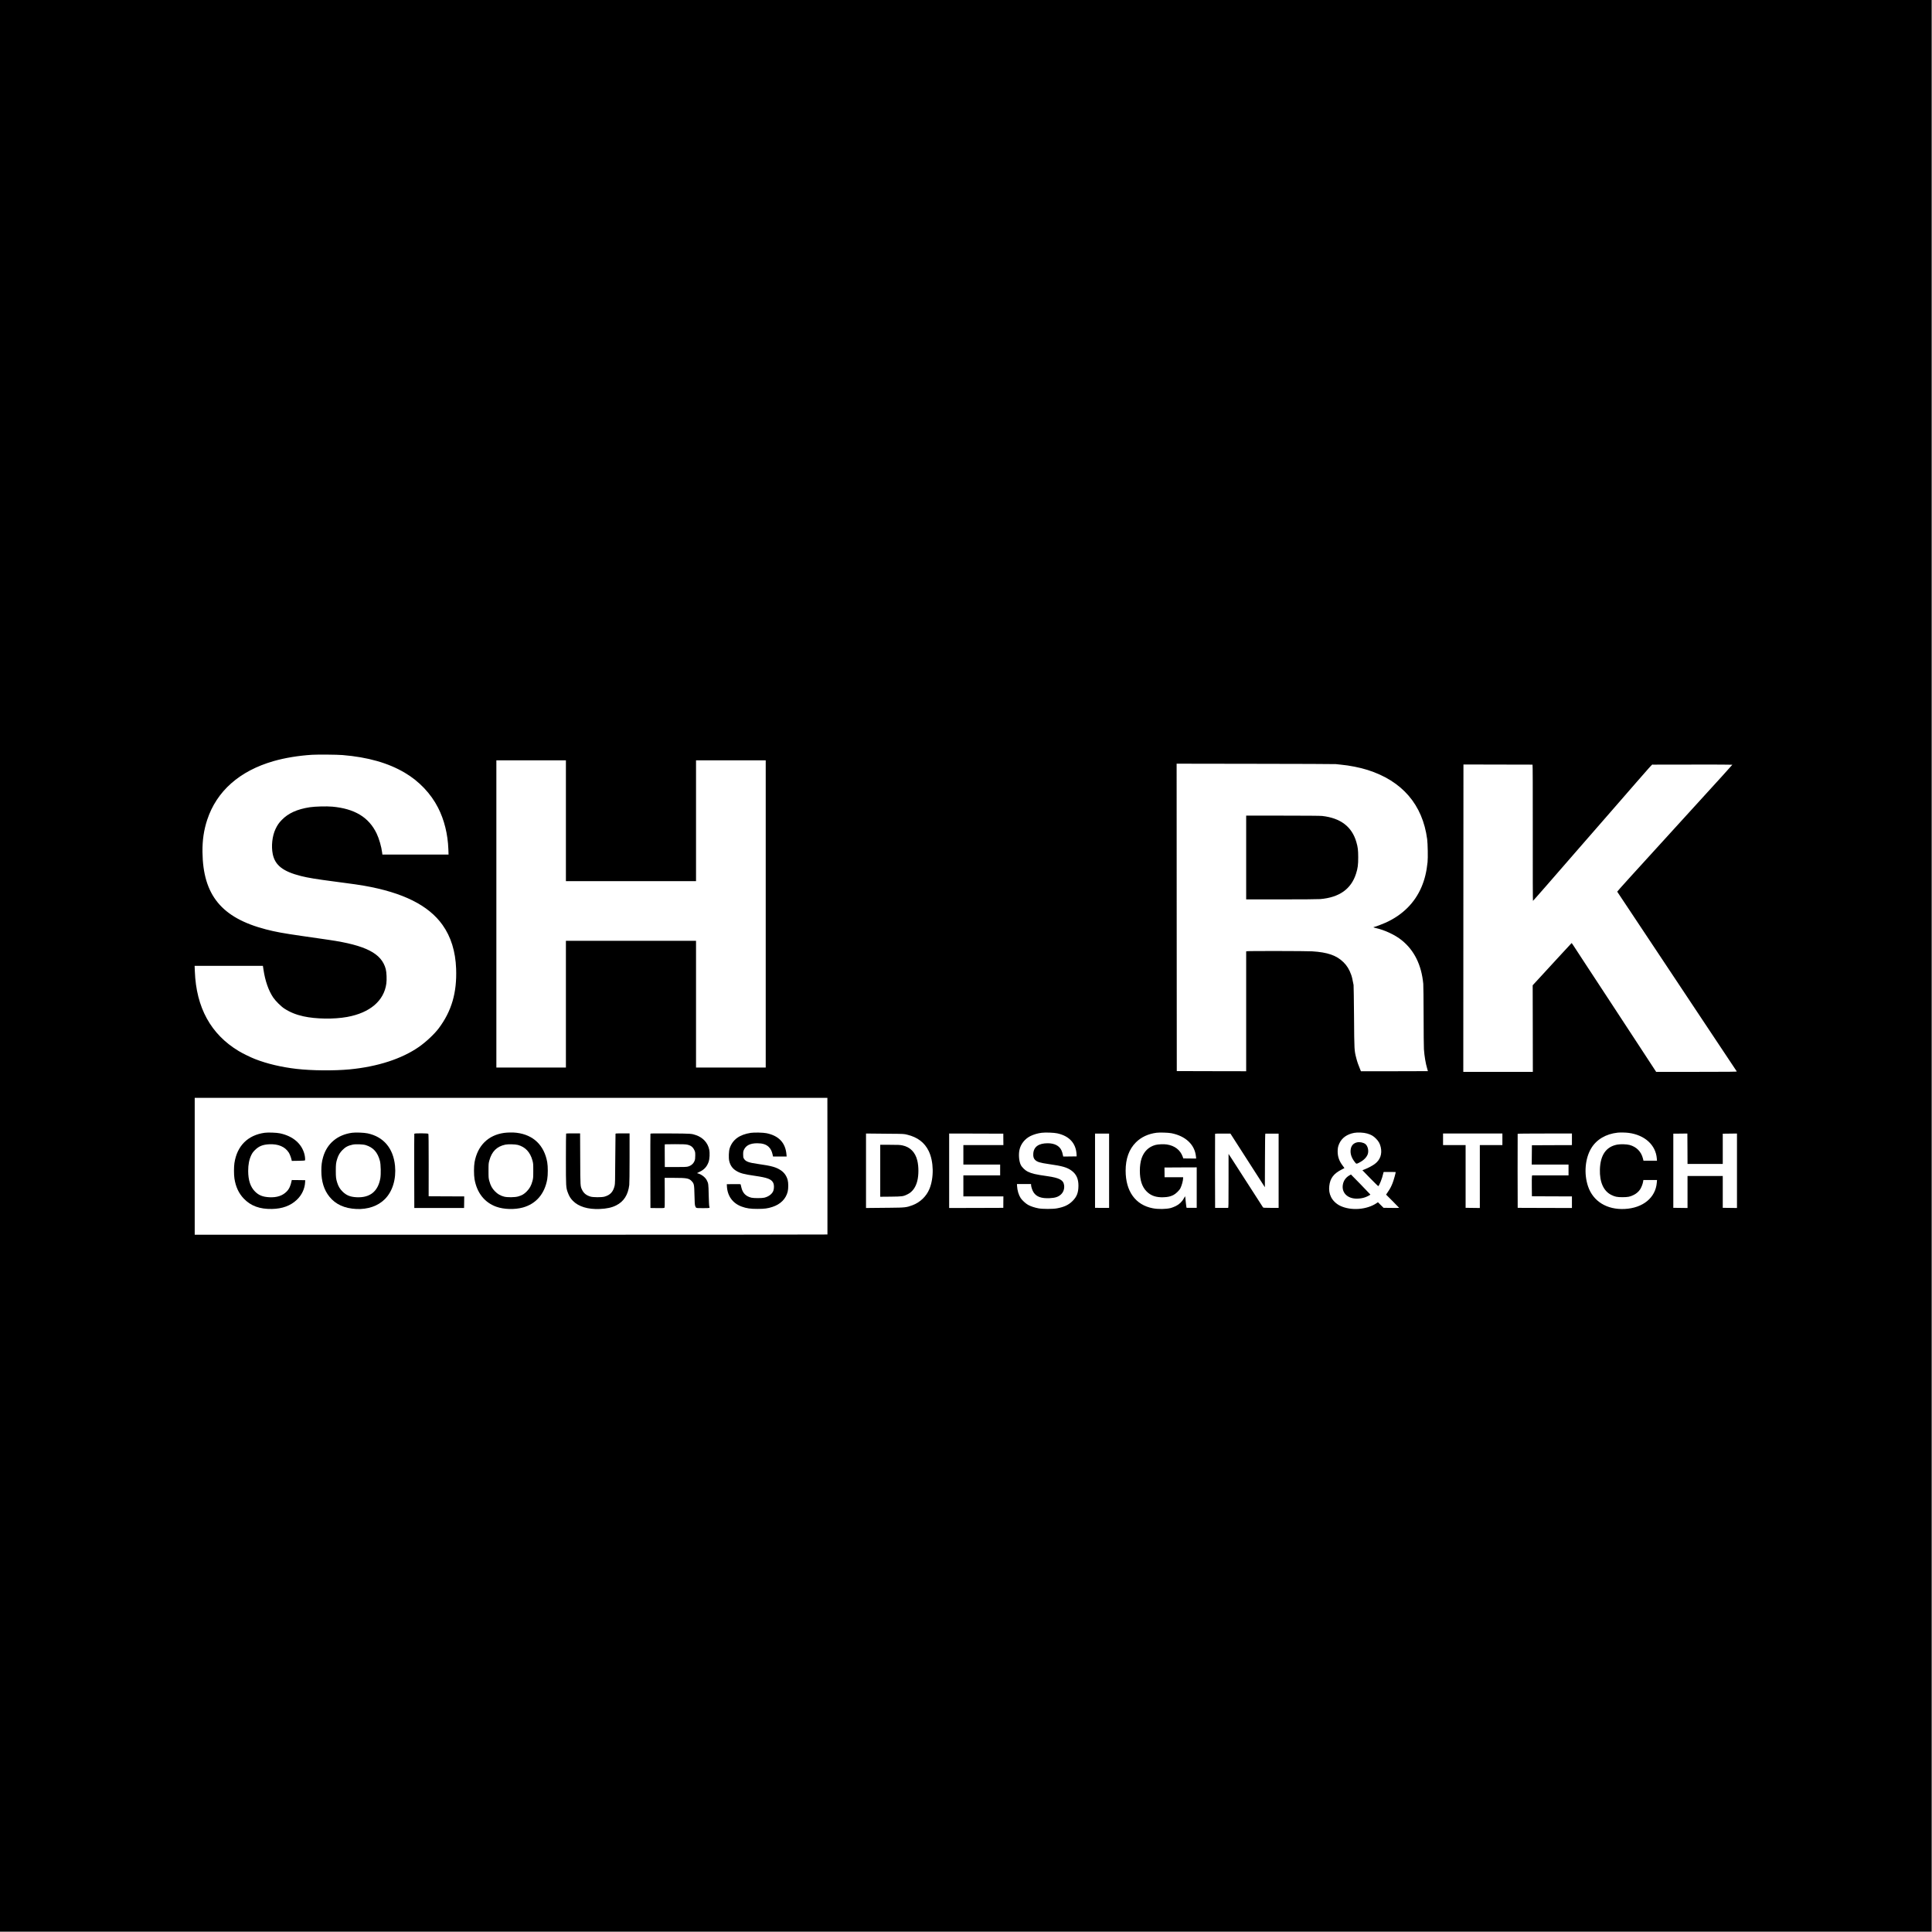
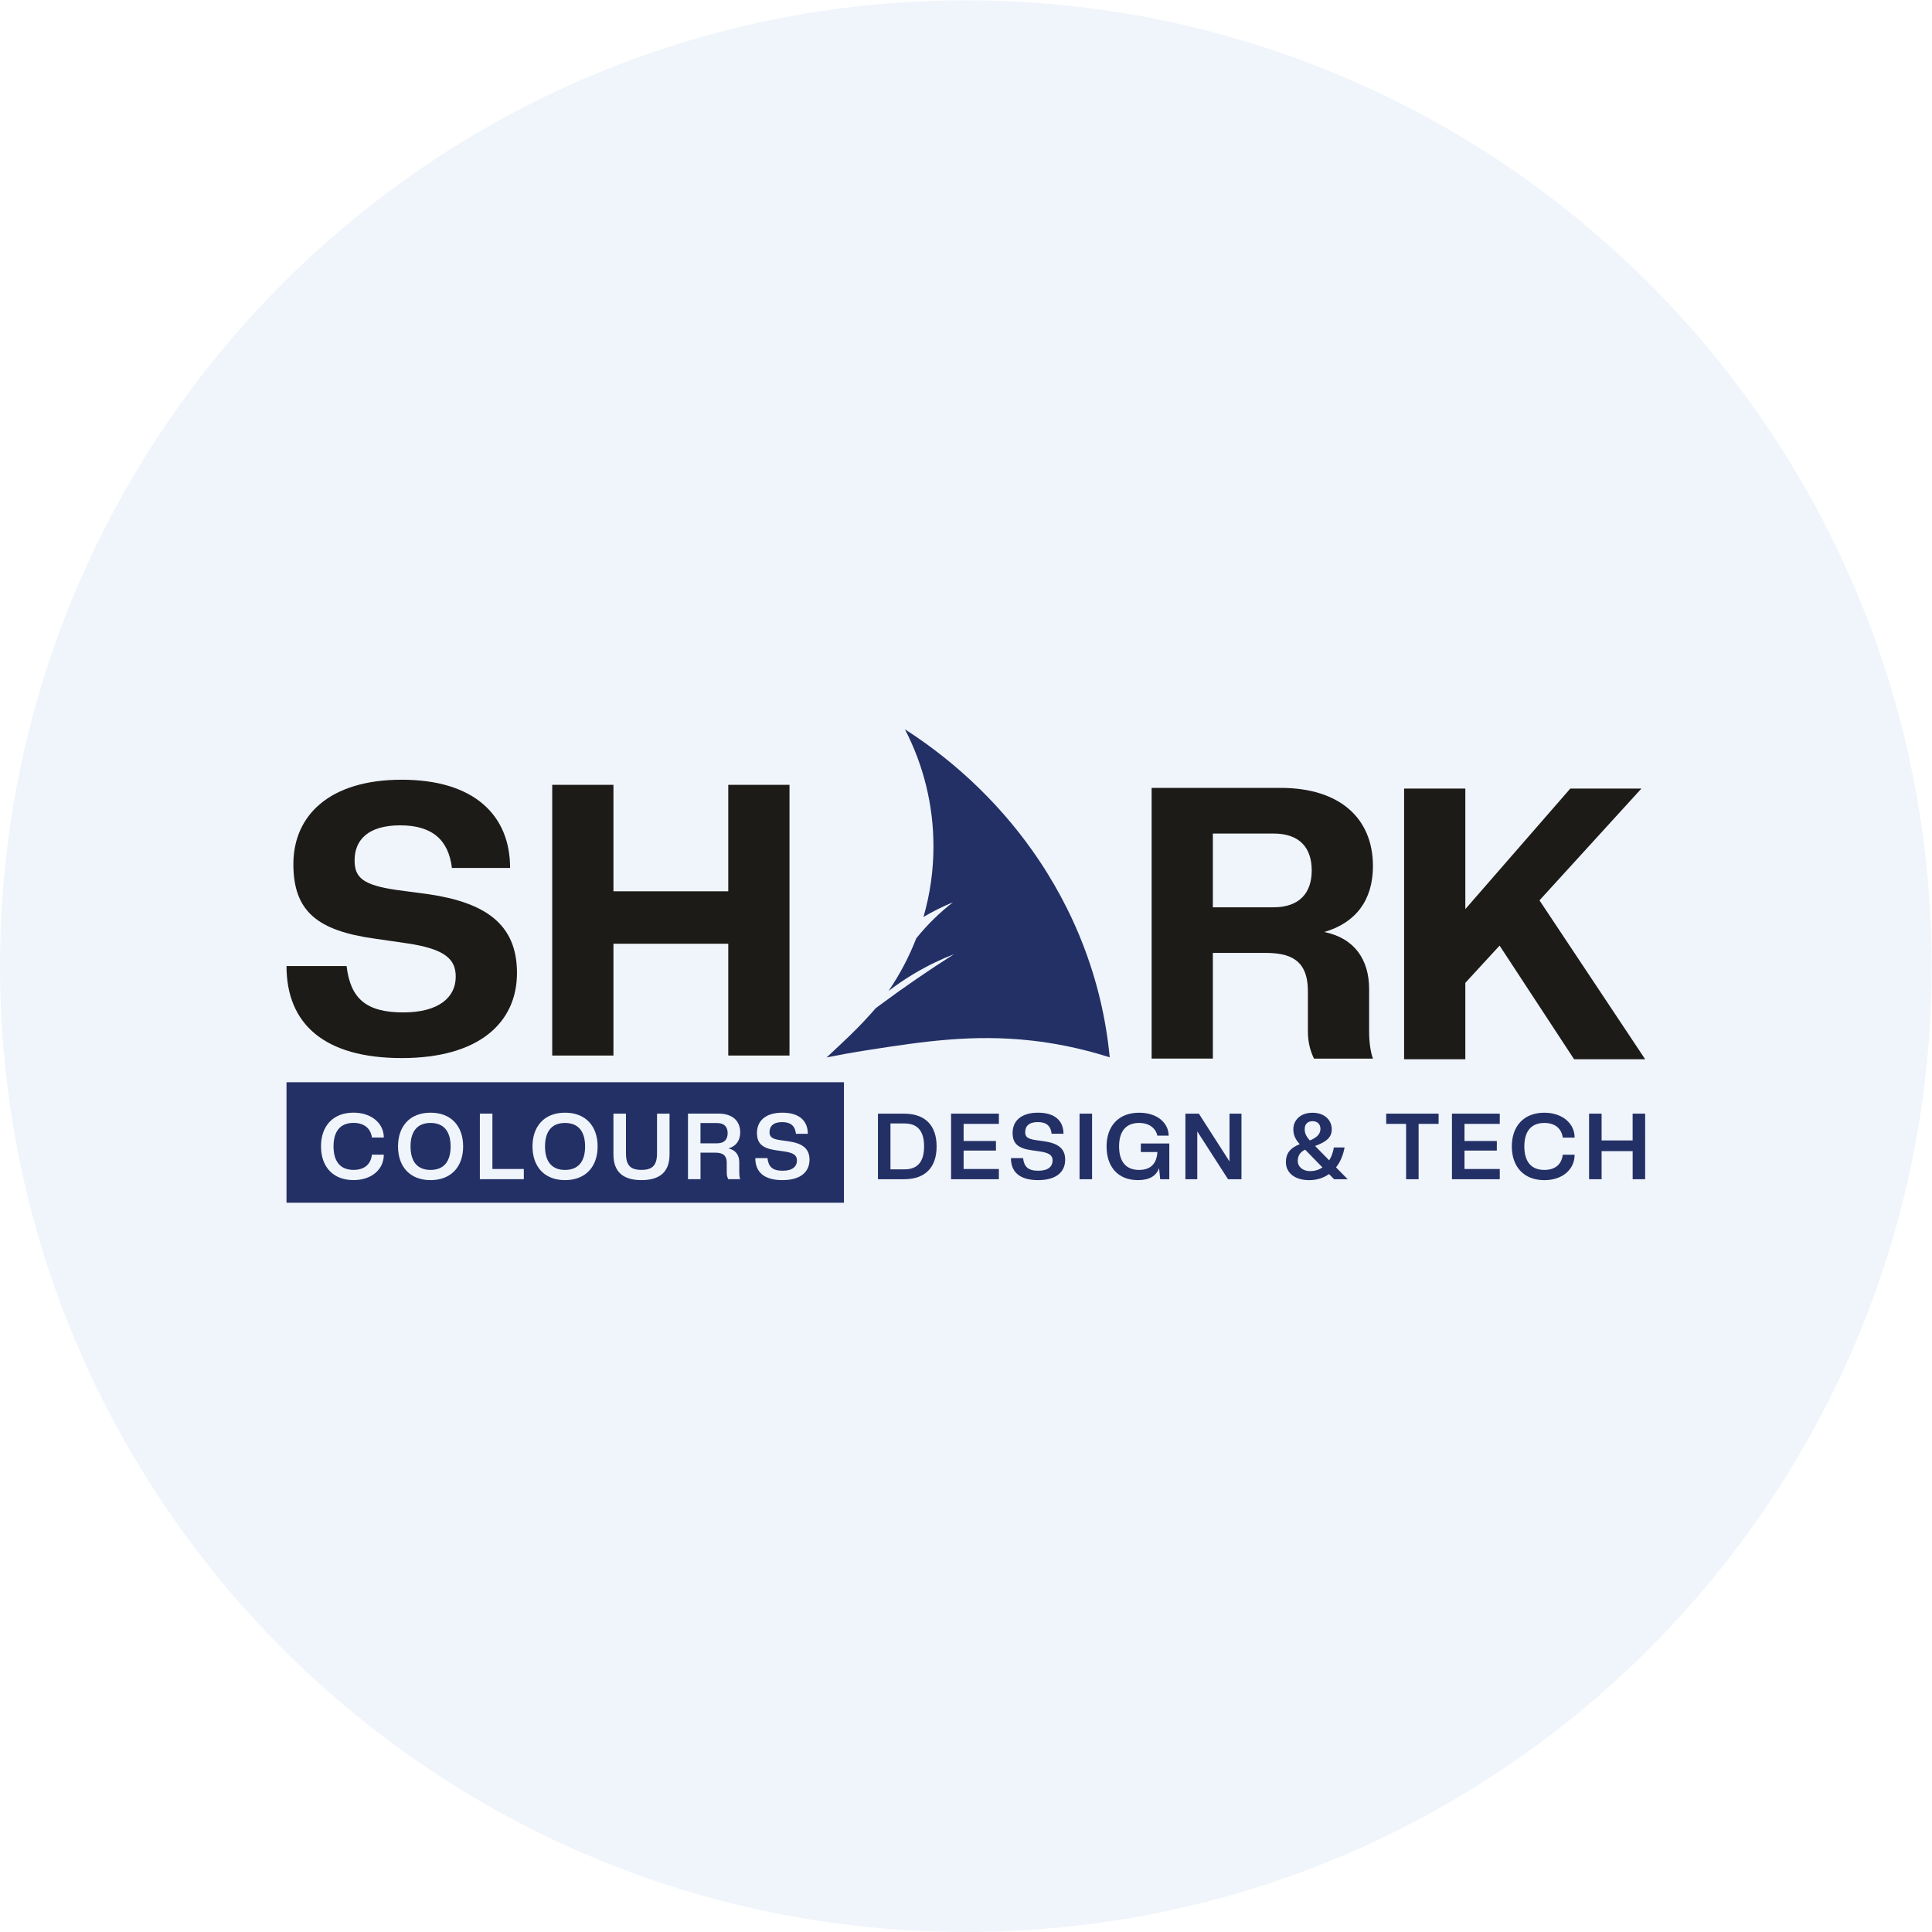
- <svg xmlns="http://www.w3.org/2000/svg" version="1.0" width="6250pt" height="6251pt" viewBox="0 0 6250 6251" preserveAspectRatio="xMidYMid meet">
-   <g transform="translate(0,6251) scale(0.1,-0.1)" fill="#000000" stroke="none">
-     <path d="M0 31260 l0 -31250 31250 0 31250 0 0 31250 0 31250 -31250 0 -31250 0 0 -31250z m11085 6820 c813 -67 1476 -255 2010 -571 464 -273 845 -674 1079 -1133 200 -391 315 -855 333 -1343 l6 -173 -1070 0 -1071 0 -7 58 c-23 192 -99 458 -179 624 -253 526 -710 803 -1435 869 -185 16 -555 7 -726 -19 -410 -63 -699 -194 -909 -412 -96 -100 -140 -164 -202 -294 -106 -224 -142 -553 -89 -811 75 -363 333 -563 917 -710 223 -56 482 -99 1101 -180 671 -89 736 -98 927 -131 1266 -221 2094 -633 2547 -1269 274 -384 421 -859 441 -1420 28 -773 -146 -1369 -562 -1925 -139 -186 -412 -442 -641 -602 -558 -388 -1339 -641 -2245 -728 -499 -47 -1223 -41 -1715 16 -489 56 -958 167 -1345 319 -139 54 -405 184 -528 259 -900 542 -1374 1404 -1418 2579 l-7 177 1105 0 1104 0 18 -117 c54 -369 165 -686 318 -911 74 -109 254 -288 359 -355 181 -118 378 -198 619 -251 401 -88 984 -97 1410 -20 737 133 1195 522 1270 1081 18 130 8 364 -19 468 -134 508 -643 770 -1836 945 -115 17 -255 37 -310 45 -55 8 -305 44 -555 80 -642 93 -859 133 -1180 216 -1431 373 -2033 1109 -2049 2504 -4 381 44 708 153 1040 306 928 1048 1584 2151 1900 368 105 807 177 1245 204 184 11 814 6 985 -9z m7225 -2125 l0 -1955 2105 0 2105 0 0 1955 0 1955 1128 0 1127 0 0 -4970 0 -4970 -1127 0 -1128 0 0 2050 0 2050 -2105 0 -2105 0 0 -2050 0 -2050 -1125 0 -1125 0 0 4970 0 4970 1125 0 1125 0 0 -1955z m24910 1832 c19 -3 91 -11 160 -17 277 -25 621 -93 869 -172 1119 -355 1779 -1122 1927 -2239 19 -147 28 -608 13 -744 -32 -312 -94 -565 -196 -804 -218 -512 -612 -905 -1158 -1153 -103 -47 -345 -138 -367 -138 -7 0 -19 -4 -27 -9 -9 -6 13 -14 65 -26 295 -65 631 -222 849 -398 403 -325 637 -798 695 -1408 5 -56 10 -524 11 -1048 1 -520 5 -1000 10 -1066 16 -228 56 -464 105 -628 13 -44 24 -82 24 -84 0 -2 -488 -3 -1083 -3 l-1084 0 -18 43 c-68 164 -101 259 -130 372 -68 265 -67 247 -75 1345 -5 547 -11 1011 -15 1030 -39 204 -51 256 -77 330 -61 173 -137 297 -249 407 -226 222 -514 322 -1019 353 -179 11 -2050 14 -2102 3 l-28 -5 0 -1939 0 -1939 -1122 2 -1123 3 -3 4973 -2 4973 2557 -4 c1407 -2 2574 -6 2593 -10z m6365 -17 c7 0 9 -740 8 -2206 -2 -1321 1 -2204 6 -2202 5 2 213 237 462 523 249 286 707 813 1018 1170 312 358 794 911 1072 1230 1434 1648 1288 1485 1328 1485 20 0 606 1 1304 2 697 2 1267 -1 1267 -5 0 -7 -330 -370 -1586 -1747 -1677 -1838 -2143 -2353 -2139 -2360 3 -4 262 -394 576 -866 315 -473 721 -1084 904 -1359 183 -275 793 -1193 1356 -2040 564 -847 1028 -1546 1033 -1552 6 -10 -257 -13 -1301 -13 l-1308 0 -160 245 c-88 135 -245 376 -350 535 -104 159 -269 410 -365 557 -186 284 -333 508 -503 768 -58 88 -275 419 -482 735 -208 316 -396 604 -420 640 -145 221 -358 546 -400 612 -28 43 -53 77 -56 75 -3 -1 -187 -200 -409 -442 -222 -242 -504 -549 -627 -682 l-223 -242 3 -1401 2 -1400 -1125 0 -1125 0 2 4972 c2 2735 3 4973 3 4973 19 0 2228 -5 2235 -5z m-22813 -12987 c2 -1215 2 -2211 0 -2215 -2 -5 -4609 -8 -10238 -8 l-10234 0 0 2215 0 2215 10235 0 10235 0 2 -2207z m7433 1058 c390 -83 609 -322 627 -681 l3 -65 -217 -3 -218 -2 -5 27 c-20 93 -29 123 -50 170 -69 152 -225 233 -449 233 -291 -1 -450 -115 -464 -335 -6 -95 10 -154 55 -200 68 -70 158 -98 453 -140 438 -62 586 -105 734 -214 151 -112 220 -264 219 -486 -1 -223 -52 -356 -192 -495 -127 -126 -269 -193 -502 -236 -131 -25 -465 -25 -599 0 -121 22 -257 67 -338 113 -77 43 -193 150 -238 219 -66 103 -109 246 -117 392 l-3 62 228 0 228 0 0 -27 c0 -59 43 -186 84 -246 94 -140 251 -196 516 -184 179 8 281 41 367 120 80 74 118 185 102 300 -22 167 -151 236 -540 292 -384 54 -502 82 -639 148 -82 40 -187 142 -223 217 -56 115 -75 326 -43 481 40 192 173 360 356 452 103 51 239 91 365 106 122 15 393 5 500 -18z m3694 4 c461 -90 759 -371 796 -753 l7 -67 -208 2 -208 2 -21 59 c-77 214 -256 352 -508 392 -96 16 -289 8 -372 -15 -219 -59 -373 -210 -450 -437 -35 -106 -55 -249 -55 -395 0 -308 71 -524 220 -673 138 -139 310 -197 550 -187 140 6 215 23 310 69 79 38 196 150 232 223 45 90 88 249 88 327 l0 28 -300 0 -300 0 -1 125 c0 69 -1 140 -2 158 l-1 32 522 3 522 2 0 -655 0 -655 -160 0 c-88 0 -163 0 -167 0 -5 0 -16 75 -25 167 -9 93 -18 179 -20 193 -2 21 -10 12 -43 -50 -59 -111 -149 -197 -266 -254 -52 -24 -122 -52 -156 -61 -155 -39 -405 -43 -583 -9 -560 106 -880 548 -880 1217 0 388 111 695 332 915 169 170 401 278 670 312 105 13 377 4 477 -15z m6336 -10 c130 -38 199 -78 285 -165 85 -85 128 -162 154 -277 50 -221 -17 -411 -191 -542 -75 -56 -218 -133 -330 -176 l-72 -28 251 -259 c139 -142 256 -257 262 -255 30 10 129 257 157 395 7 34 15 62 19 62 151 3 382 1 386 -2 9 -9 -64 -272 -100 -360 -49 -121 -75 -171 -147 -277 l-62 -93 212 -212 c116 -116 211 -213 211 -216 0 -3 -114 -4 -252 -2 l-253 3 -91 90 -91 91 -39 -27 c-318 -218 -836 -256 -1184 -88 -127 61 -241 172 -295 286 -53 109 -71 223 -56 353 27 253 143 405 411 539 41 20 76 39 78 40 2 2 -22 36 -53 77 -114 148 -164 290 -165 460 0 109 13 174 55 263 82 179 247 297 479 341 112 21 309 12 421 -21z m8465 20 c518 -70 870 -391 906 -825 l6 -75 -218 0 -219 0 -17 70 c-56 224 -209 379 -433 440 -95 25 -292 31 -400 11 -358 -68 -545 -335 -560 -801 -12 -410 116 -699 365 -825 121 -61 190 -75 365 -75 180 1 242 13 360 71 87 42 161 106 211 181 42 64 87 181 98 256 l7 47 221 0 221 0 -7 -84 c-40 -487 -446 -821 -1036 -852 -578 -30 -1027 247 -1190 735 -136 405 -95 895 102 1225 171 287 477 468 858 509 86 9 264 5 360 -8z m-23885 -28 c424 -3 431 -4 538 -30 335 -82 560 -252 695 -528 164 -336 174 -868 22 -1232 -99 -237 -300 -430 -548 -523 -191 -71 -239 -77 -712 -81 -234 -2 -507 -4 -608 -6 l-182 -2 0 1205 0 1205 182 -2 c101 -2 377 -4 613 -6z m3648 -182 l2 -185 -647 0 -648 0 0 -315 0 -315 595 0 595 0 0 -175 0 -175 -595 0 -595 0 0 -340 0 -340 648 0 647 0 -2 -185 -1 -185 -876 -3 -876 -2 0 1205 0 1205 876 -2 876 -3 1 -185z m3422 -1015 l0 -1202 -228 1 -227 1 0 1200 c0 660 0 1201 0 1203 0 1 102 1 228 0 l227 -1 0 -1202z m4137 873 c116 -180 234 -364 262 -408 29 -44 184 -287 346 -539 l295 -459 3 867 c1 565 6 866 12 866 6 0 105 1 220 1 l210 0 0 -1201 0 -1201 -247 0 c-211 1 -250 3 -258 16 -5 9 -147 228 -314 488 -167 260 -329 511 -360 559 -31 48 -101 157 -156 243 -55 85 -142 219 -192 298 l-93 142 0 -872 c0 -824 -1 -873 -17 -874 -10 0 -108 0 -218 0 l-200 0 -3 1193 c-1 656 0 1198 2 1203 2 6 93 9 250 8 l247 -1 211 -329z m8588 145 l0 -188 -365 0 -365 0 0 -1017 0 -1018 -230 3 -230 3 0 1014 0 1015 -365 0 -365 0 0 188 0 187 960 0 960 0 0 -187z m2250 0 l0 -188 -647 -2 -648 -3 -3 -312 -3 -313 596 0 595 0 0 -175 0 -175 -589 0 -590 0 -6 -42 c-3 -24 -5 -176 -3 -338 l3 -295 648 -3 647 -2 0 -188 0 -187 -877 2 -878 3 -3 1192 c-1 656 0 1198 2 1203 2 7 305 10 880 10 l876 0 0 -187z m4310 -798 l570 0 0 490 0 489 230 3 230 3 0 -1205 0 -1205 -230 3 -230 3 0 514 0 515 -570 0 -570 0 0 -517 0 -518 -230 3 -230 3 0 1199 0 1200 228 2 227 3 3 -492 2 -493 570 0z" />
-     <path d="M40320 34765 l0 -1355 1138 0 c677 0 1185 4 1257 10 616 52 1000 323 1159 820 57 177 71 284 71 535 -1 237 -11 320 -60 490 -144 499 -511 778 -1110 845 -55 6 -547 10 -1272 10 l-1183 0 0 -1355z" />
-     <path d="M8565 25859 c-547 -75 -896 -424 -980 -979 -19 -122 -19 -378 0 -500 40 -266 140 -482 303 -651 225 -236 516 -343 912 -335 337 7 600 104 803 296 161 151 259 359 269 570 l3 65 -217 3 -218 2 -5 -27 c-34 -166 -80 -264 -162 -347 -134 -135 -315 -195 -557 -183 -213 11 -343 62 -466 186 -148 149 -219 363 -220 666 0 207 32 370 101 513 32 65 58 102 117 161 126 126 254 178 464 188 293 14 510 -79 633 -271 31 -50 74 -162 90 -239 l6 -28 209 3 c114 2 212 7 216 11 13 13 5 121 -15 200 -89 346 -373 589 -793 678 -109 23 -383 33 -493 18z" />
-     <path d="M11392 25859 c-473 -64 -810 -346 -937 -784 -43 -149 -58 -265 -58 -445 0 -344 87 -624 262 -840 200 -248 488 -379 871 -397 371 -17 699 96 920 317 251 250 372 647 331 1080 -56 568 -370 940 -888 1050 -115 24 -385 35 -501 19z m443 -399 c244 -77 382 -231 457 -510 30 -111 37 -432 13 -568 -76 -422 -337 -630 -765 -609 -208 10 -336 62 -460 187 -82 81 -131 164 -168 280 -41 128 -47 180 -47 390 0 210 6 262 47 390 36 115 87 199 168 281 96 97 182 143 330 174 100 22 335 13 425 -15z" />
-     <path d="M16310 25855 c-517 -72 -860 -414 -956 -950 -24 -137 -24 -412 0 -550 77 -440 325 -753 704 -889 246 -88 594 -98 859 -25 427 118 704 439 789 914 24 138 24 412 0 550 -98 550 -449 888 -991 954 -117 14 -285 12 -405 -4z m445 -389 c241 -65 399 -233 472 -502 26 -94 27 -110 27 -334 0 -221 -2 -241 -26 -331 -41 -151 -90 -240 -183 -335 -89 -91 -155 -130 -282 -166 -103 -30 -351 -33 -453 -5 -121 32 -207 82 -295 171 -93 95 -142 183 -183 335 -25 91 -26 109 -26 331 0 223 1 240 27 333 79 292 243 454 517 512 86 19 322 13 405 -9z" />
-     <path d="M24290 25856 c-365 -57 -586 -218 -680 -496 -31 -90 -39 -314 -16 -413 33 -142 103 -242 219 -315 131 -82 249 -114 617 -167 407 -59 530 -107 590 -230 26 -54 29 -160 6 -239 -32 -108 -147 -200 -296 -237 -74 -19 -346 -19 -420 0 -183 46 -284 151 -326 343 -9 40 -18 79 -20 86 -3 10 -53 12 -226 10 l-222 -3 3 -60 c14 -319 186 -558 480 -665 152 -56 282 -75 511 -74 228 0 325 13 482 64 260 84 437 261 494 495 24 96 24 288 0 374 -37 135 -109 238 -218 313 -155 105 -306 147 -743 208 -301 41 -403 80 -456 173 -21 36 -24 55 -24 137 0 82 4 103 26 151 66 141 206 209 429 209 170 0 284 -36 369 -115 61 -57 104 -139 126 -240 l17 -75 220 0 220 0 -7 78 c-34 369 -251 597 -645 677 -104 22 -401 28 -510 11z" />
-     <path d="M13405 25828 c-3 -7 -4 -551 -3 -1208 l3 -1195 805 0 805 0 3 187 2 188 -575 2 -576 3 1 1004 c0 737 -3 1007 -11 1017 -16 19 -447 21 -454 2z" />
-     <path d="M18317 25834 c-4 -4 -7 -375 -7 -824 0 -905 1 -922 64 -1092 42 -112 86 -184 160 -259 183 -189 488 -282 870 -266 229 10 390 45 533 117 245 123 384 339 423 660 6 51 10 394 10 877 l0 792 -225 1 c-175 0 -226 -2 -230 -12 -2 -7 -6 -373 -8 -813 -4 -705 -6 -808 -21 -870 -47 -199 -143 -301 -329 -353 -90 -25 -368 -24 -452 2 -132 40 -213 104 -266 208 -64 127 -63 101 -66 1010 l-4 827 -222 1 c-123 0 -226 -3 -230 -6z" />
-     <path d="M21045 25828 c-3 -7 -4 -551 -3 -1208 l3 -1195 219 -3 c156 -2 223 1 233 9 11 10 13 89 11 491 l-3 478 305 0 c415 0 487 -14 575 -112 72 -80 77 -107 85 -453 5 -245 10 -308 23 -344 28 -74 16 -70 253 -70 233 0 223 -3 203 59 -7 21 -14 169 -19 370 -7 354 -10 374 -64 477 -45 88 -165 182 -274 214 l-43 12 88 43 c149 72 233 164 288 314 36 97 46 292 21 408 -46 216 -200 385 -423 463 -145 51 -157 52 -836 56 -520 4 -638 2 -642 -9z m1189 -353 c118 -25 184 -76 233 -180 26 -55 28 -69 28 -175 -1 -94 -5 -125 -23 -170 -37 -93 -113 -158 -217 -185 -48 -12 -125 -15 -402 -15 l-343 0 -2 366 c-2 201 -1 368 1 370 2 2 151 4 330 4 247 0 343 -4 395 -15z" />
-     <path d="M43913 25550 c-121 -25 -194 -105 -211 -229 -19 -134 22 -264 124 -398 63 -82 53 -81 174 -17 127 66 222 166 255 265 37 111 -1 264 -80 325 -62 47 -179 71 -262 54z" />
-     <path d="M43645 24472 c-109 -70 -173 -163 -196 -288 -48 -258 143 -455 444 -456 102 0 187 13 272 42 69 24 177 80 173 91 -4 9 -621 647 -628 648 -3 0 -32 -16 -65 -37z" />
-     <path d="M28480 24629 l0 -840 343 3 c382 5 398 7 543 78 153 74 263 226 313 430 48 191 48 463 1 659 -65 270 -233 440 -483 492 -79 16 -137 19 -404 19 l-313 0 0 -841z" />
+ <svg xmlns="http://www.w3.org/2000/svg" version="1.1" id="Layer_1" x="0px" y="0px" viewBox="0 0 6250 6251" style="enable-background:new 0 0 6250 6251;" xml:space="preserve">
+   <style type="text/css">
+ 	.st0{fill:#F0F5FB;}
+ 	.st1{fill:#233066;}
+ 	.st2{fill:#1D1B18;}
+ </style>
+   <g>
+     <path id="Vertical_full_colour" class="st0" d="M3125,6251L3125,6251C1399.1,6251,0,4851.9,0,3126v0C0,1400.1,1399.1,1,3125,1h0   c1725.9,0,3125,1399.1,3125,3125v0C6250,4851.9,4850.9,6251,3125,6251z" />
+     <g id="full_colour_3_">
+       <path class="st1" d="M3590.5,3421c-103.2-32.9-190.3-47.1-251-54c-191.8-21.8-354.6,3.3-523.1,29.2c-60,9.2-109.2,18.5-141.9,25.1    c13.3-11.9,61.9-58,75.4-71c30.9-30,58.8-59.7,83.8-88.5c4.8-3.6,9.6-7.2,14.4-10.7c78.9-58.5,158.6-113.1,238.7-163.9    c-38.6,15-82.4,35.3-128.6,62.7c-31.6,18.8-59.3,38-83.3,56.4c36.1-53,66.3-110.1,89.6-170.2c34.6-43.2,74.5-82.4,118.8-116.8    c-33.1,13.7-65,29.6-95.4,47.5c21.1-72.8,32.3-149.4,32.3-228.4c0-135.8-33.2-264.4-92.3-378.8    c173.9,111.8,322.1,256.5,434.4,424.6c17.1,25.5,33.3,51.6,48.7,78.2c14.6,25.2,28.4,50.9,41.4,77c19,38.1,36.3,77.1,51.7,117    C3548.9,3171.8,3578.4,3294,3590.5,3421z" />
+       <g>
+         <path class="st2" d="M927,3125.6h194.4c12.3,104.6,62.7,150.1,183.3,150.1c115.6,0,169.8-49.2,169.8-115.6     c0-55.4-32-89.8-159.9-108.3l-102.1-14.8c-185.8-25.8-263.3-88.6-263.3-241.1c0-157.5,116.9-273.1,350.6-273.1     s350.6,114.4,350.6,285.4h-188.2c-11.1-91-64-137.8-167.3-137.8c-103.3,0-147.6,46.8-147.6,113.2c0,55.4,25.8,80,136.6,96     l102.1,13.5c183.3,27.1,286.7,96,286.7,254.7c0,161.2-123,275.6-372.8,275.6S927,3313.8,927,3125.6z" />
+       </g>
+       <g>
+         <path class="st2" d="M2356.3,3415.2v-361.7h-371.5v361.7h-198.1v-875.9h198.1v344.5h371.5v-344.5h198.1v875.9H2356.3z" />
+       </g>
+       <g>
+         <path class="st2" d="M4284.6,3015.5c97.2,19.7,145.2,88.6,145.2,184.5v136.6c0,36.9,4.9,67.7,12.3,88.6h-190.7     c-11.1-23.4-19.7-50.4-19.7-88.6v-129.2c0-104.6-60.3-124.3-139-124.3h-168.5v342h-198.1v-875.9h417.1     c191.9,0,299,98.4,299,253.4C4442.1,2912.2,4386.7,2986,4284.6,3015.5z M4119.8,2696.9h-195.6v238.7h195.6     c84.9,0,124.3-46.7,124.3-119.3C4244,2742.4,4204.7,2696.9,4119.8,2696.9z" />
+       </g>
+       <g>
+         <path class="st2" d="M5093,3427.3l-241.1-367.8L4741.1,3180v247.3H4543v-875.9h198.1v390l339.6-390h230.1L4981,2913.1l342,514.2     H5093z" />
+       </g>
+       <path class="st1" d="M1393,3633.3c-42.6,0-64.7,27.1-64.7,76c0,48.9,22.1,76,64.7,76c42.9,0,65-27.1,65-76    C1457.9,3660.4,1435.9,3633.3,1393,3633.3z M1393,3633.3c-42.6,0-64.7,27.1-64.7,76c0,48.9,22.1,76,64.7,76c42.9,0,65-27.1,65-76    C1457.9,3660.4,1435.9,3633.3,1393,3633.3z M1393,3633.3c-42.6,0-64.7,27.1-64.7,76c0,48.9,22.1,76,64.7,76c42.9,0,65-27.1,65-76    C1457.9,3660.4,1435.9,3633.3,1393,3633.3z M1828.1,3633.3c-42.6,0-64.7,27.1-64.7,76c0,48.9,22.1,76,64.7,76    c42.9,0,65-27.1,65-76C1893,3660.4,1871,3633.3,1828.1,3633.3z M1828.1,3633.3c-42.6,0-64.7,27.1-64.7,76c0,48.9,22.1,76,64.7,76    c42.9,0,65-27.1,65-76C1893,3660.4,1871,3633.3,1828.1,3633.3z M1393,3633.3c-42.6,0-64.7,27.1-64.7,76c0,48.9,22.1,76,64.7,76    c42.9,0,65-27.1,65-76C1457.9,3660.4,1435.9,3633.3,1393,3633.3z M1393,3633.3c-42.6,0-64.7,27.1-64.7,76c0,48.9,22.1,76,64.7,76    c42.9,0,65-27.1,65-76C1457.9,3660.4,1435.9,3633.3,1393,3633.3z M1828.1,3633.3c-42.6,0-64.7,27.1-64.7,76    c0,48.9,22.1,76,64.7,76c42.9,0,65-27.1,65-76C1893,3660.4,1871,3633.3,1828.1,3633.3z M2320.1,3633.6h-53.7v65.6h53.7    c23.8,0,34.2-12.8,34.2-32.8S2343.9,3633.6,2320.1,3633.6z M2320.1,3633.6h-53.7v65.6h53.7c23.8,0,34.2-12.8,34.2-32.8    S2343.9,3633.6,2320.1,3633.6z M1828.1,3633.3c-42.6,0-64.7,27.1-64.7,76c0,48.9,22.1,76,64.7,76c42.9,0,65-27.1,65-76    C1893,3660.4,1871,3633.3,1828.1,3633.3z M1393,3633.3c-42.6,0-64.7,27.1-64.7,76c0,48.9,22.1,76,64.7,76c42.9,0,65-27.1,65-76    C1457.9,3660.4,1435.9,3633.3,1393,3633.3z M927,3501.5v390h1803.6v-390H927z M1143.8,3785.2c36.4,0,56-19.1,59.6-49.2h38.4    c0,46.8-38.4,82.2-98,82.2c-67.4,0-105.2-44.4-105.2-109.1s37.8-109.1,105.2-109.1c58.4,0,98,34.6,98,80.5h-38.4    c-3.6-27.1-22.6-47.4-59.6-47.4c-42.6,0-64.7,27.1-64.7,76C1079.2,3758.1,1101.2,3785.2,1143.8,3785.2z M1393,3818.3    c-67.4,0-105.2-44.4-105.2-109.1s37.8-109.1,105.2-109.1c67.7,0,105.5,44.4,105.5,109.1S1460.6,3818.3,1393,3818.3z     M1694.8,3815.3h-142.2v-212.2h40.6v179.1h101.6V3815.3z M1828.1,3818.3c-67.4,0-105.2-44.4-105.2-109.1s37.8-109.1,105.2-109.1    c67.7,0,105.5,44.4,105.5,109.1S1895.7,3818.3,1828.1,3818.3z M2166.3,3735.2c0,54.8-29.5,83.1-90.9,83.1    c-61.1,0-90.6-28.3-90.6-83.1v-132h40.5v128.1c0,39.9,15.2,53.9,50.1,53.9c34.9,0,50.4-14,50.4-53.9v-128.1h40.5V3735.2z     M2391.9,3760.5v33.4c0,8.9,1.2,16.4,3,21.4h-38.7c-2.7-5.7-4.8-12.2-4.8-21.4V3762c0-26.2-15.8-32.5-36.6-32.5h-48.3v85.8h-40.5    v-212.2h98.6c45.3,0,70.3,23.5,70.3,60.5c0,26.8-13.4,45-37.8,52.2C2380,3720.9,2391.9,3737,2391.9,3760.5z M2531.4,3818.3    c-59,0-87.6-25.9-87.6-71.2h39.3c3.3,28,16.1,40.8,49.2,40.8c32.2,0,46.2-13.7,46.2-33.4c0-14.6-8-24.2-40.5-28.9l-27.1-3.9    c-44.4-6.3-61.7-21.8-61.7-56.3c0-38.1,27.1-65.3,82.3-65.3c55.1,0,82.2,26.8,82.2,68.3h-38.4c-2.7-25-16.4-37.8-44.7-37.8    c-28.3,0-40.8,13.1-40.8,32.5c0,14.6,6.9,22,35.2,25.9l27.1,3.9c43.2,6.3,67.1,22.6,67.1,59.3    C2619,3791.8,2590.4,3818.3,2531.4,3818.3z M2320.1,3633.6h-53.7v65.6h53.7c23.8,0,34.2-12.8,34.2-32.8    S2343.9,3633.6,2320.1,3633.6z M1828.1,3633.3c-42.6,0-64.7,27.1-64.7,76c0,48.9,22.1,76,64.7,76c42.9,0,65-27.1,65-76    C1893,3660.4,1871,3633.3,1828.1,3633.3z M1393,3633.3c-42.6,0-64.7,27.1-64.7,76c0,48.9,22.1,76,64.7,76c42.9,0,65-27.1,65-76    C1457.9,3660.4,1435.9,3633.3,1393,3633.3z M1393,3633.3c-42.6,0-64.7,27.1-64.7,76c0,48.9,22.1,76,64.7,76c42.9,0,65-27.1,65-76    C1457.9,3660.4,1435.9,3633.3,1393,3633.3z M1828.1,3633.3c-42.6,0-64.7,27.1-64.7,76c0,48.9,22.1,76,64.7,76    c42.9,0,65-27.1,65-76C1893,3660.4,1871,3633.3,1828.1,3633.3z M1828.1,3633.3c-42.6,0-64.7,27.1-64.7,76c0,48.9,22.1,76,64.7,76    c42.9,0,65-27.1,65-76C1893,3660.4,1871,3633.3,1828.1,3633.3z M1393,3633.3c-42.6,0-64.7,27.1-64.7,76c0,48.9,22.1,76,64.7,76    c42.9,0,65-27.1,65-76C1457.9,3660.4,1435.9,3633.3,1393,3633.3z M1393,3633.3c-42.6,0-64.7,27.1-64.7,76c0,48.9,22.1,76,64.7,76    c42.9,0,65-27.1,65-76C1457.9,3660.4,1435.9,3633.3,1393,3633.3z M1393,3633.3c-42.6,0-64.7,27.1-64.7,76c0,48.9,22.1,76,64.7,76    c42.9,0,65-27.1,65-76C1457.9,3660.4,1435.9,3633.3,1393,3633.3z" />
+       <g id="design__x26__tech">
+         <path class="st1" d="M2924.9,3815.4h-84.3v-212.2h84.3c70,0,105.5,39.6,105.5,106.1C3030.4,3776,2995,3815.4,2924.9,3815.4z      M2927,3635h-45.9v148.4h45.9c42,0,62.9-25,62.9-74.2S2969.1,3635,2927,3635z" />
+         <path class="st1" d="M3077.2,3815.4v-212.2h154.7v33.1h-114.1v55.4h104.6v31h-104.6v59.6h114.1v33.1H3077.2z" />
+         <path class="st1" d="M3270.9,3747.1h39.3c3.3,28,16.1,40.8,49.2,40.8c32.2,0,46.2-13.7,46.2-33.4c0-14.6-8-24.1-40.5-28.9     l-27.1-3.9c-44.4-6.3-61.7-21.8-61.7-56.3c0-38.1,27.1-65.3,82.3-65.3c55.1,0,82.3,26.8,82.3,68.2h-38.4     c-2.7-25-16.4-37.8-44.7-37.8c-28.3,0-40.8,13.1-40.8,32.5c0,14.6,6.9,22.1,35.2,25.9l27.1,3.9c43.2,6.3,67.1,22.7,67.1,59.3     c0,39.6-28.6,66.2-87.6,66.2C3299.5,3818.3,3270.9,3792.4,3270.9,3747.1z" />
+         <path class="st1" d="M3492.9,3815.4v-212.2h40.5v212.2H3492.9z" />
+         <path class="st1" d="M3580.3,3709.3c0-64.7,37.8-109.1,105.2-109.1c62.3,0,95.7,36.1,95.7,74.2h-36.4     c-5.4-22.9-25-41.1-59.3-41.1c-42.6,0-64.7,27.1-64.7,76s22.1,76,64.7,76c39.6,0,56.9-22.4,59.3-57.8h-53.6v-27.7h92.1v115.6     h-29.5l-3.6-35.8c-9.2,24.7-30.4,38.7-68.5,38.7C3616,3818.3,3580.3,3773.9,3580.3,3709.3z" />
+         <path class="st1" d="M3973.3,3815.4l-99.5-154.7v154.7h-38.4v-212.2h43.5l99.2,154.7v-154.7h38.7v212.2H3973.3z" />
+         <path class="st1" d="M4300,3798.7c-18.5,13.1-40.2,19.7-63.8,19.7c-50.7,0-75.7-26.8-75.7-58.1c0-26.8,11.9-45,44.7-58.4     c-14.6-16.1-20.6-30.4-20.6-48c0-29.2,22.4-53.6,62-53.6c39.9,0,62.3,24.4,62.3,53.6c0,25.3-15.8,39.9-53.9,53.9l45.6,46.5     c6.9-10.7,12.2-24.7,15.2-41.7h34.6c-4.8,25.9-14.3,47.7-27.7,64.4l37.8,38.4h-44.1L4300,3798.7z M4278.8,3777.2l-56-57.5     c-17,8.3-23.8,20-23.8,36.7c0,19.7,17.6,32.8,39.9,32.8C4252.9,3789.1,4266.6,3785.5,4278.8,3777.2z M4238,3689.9     c23.5-9.2,34.3-22.1,34.3-37c0-16.1-10.1-25.3-25.6-25.3c-15.2,0-25.3,9.2-25.3,25.3C4221.3,3664.6,4224.3,3674.7,4238,3689.9z" />
+         <path class="st1" d="M4549.4,3815.4v-179.1H4485v-33.1h169.6v33.1h-64.7v179.1H4549.4z" />
+         <path class="st1" d="M4697.8,3815.4v-212.2h154.7v33.1h-114.1v55.4h104.6v31h-104.6v59.6h114.1v33.1H4697.8z" />
+         <path class="st1" d="M4891.5,3709.3c0-64.7,37.8-109.1,105.2-109.1c58.4,0,98,34.6,98,80.5h-38.4c-3.6-27.1-22.6-47.4-59.6-47.4     c-42.6,0-64.7,27.1-64.7,76s22.1,76,64.7,76c36.4,0,56-19.1,59.6-49.2h38.4c0,46.8-38.4,82.3-98,82.3     C4929.3,3818.3,4891.5,3773.9,4891.5,3709.3z" />
+         <path class="st1" d="M5282.5,3815.4v-90.9H5182v90.9h-40.5v-212.2h40.5v86.7h100.4v-86.7h40.5v212.2H5282.5z" />
+       </g>
+     </g>
  </g>
</svg>
